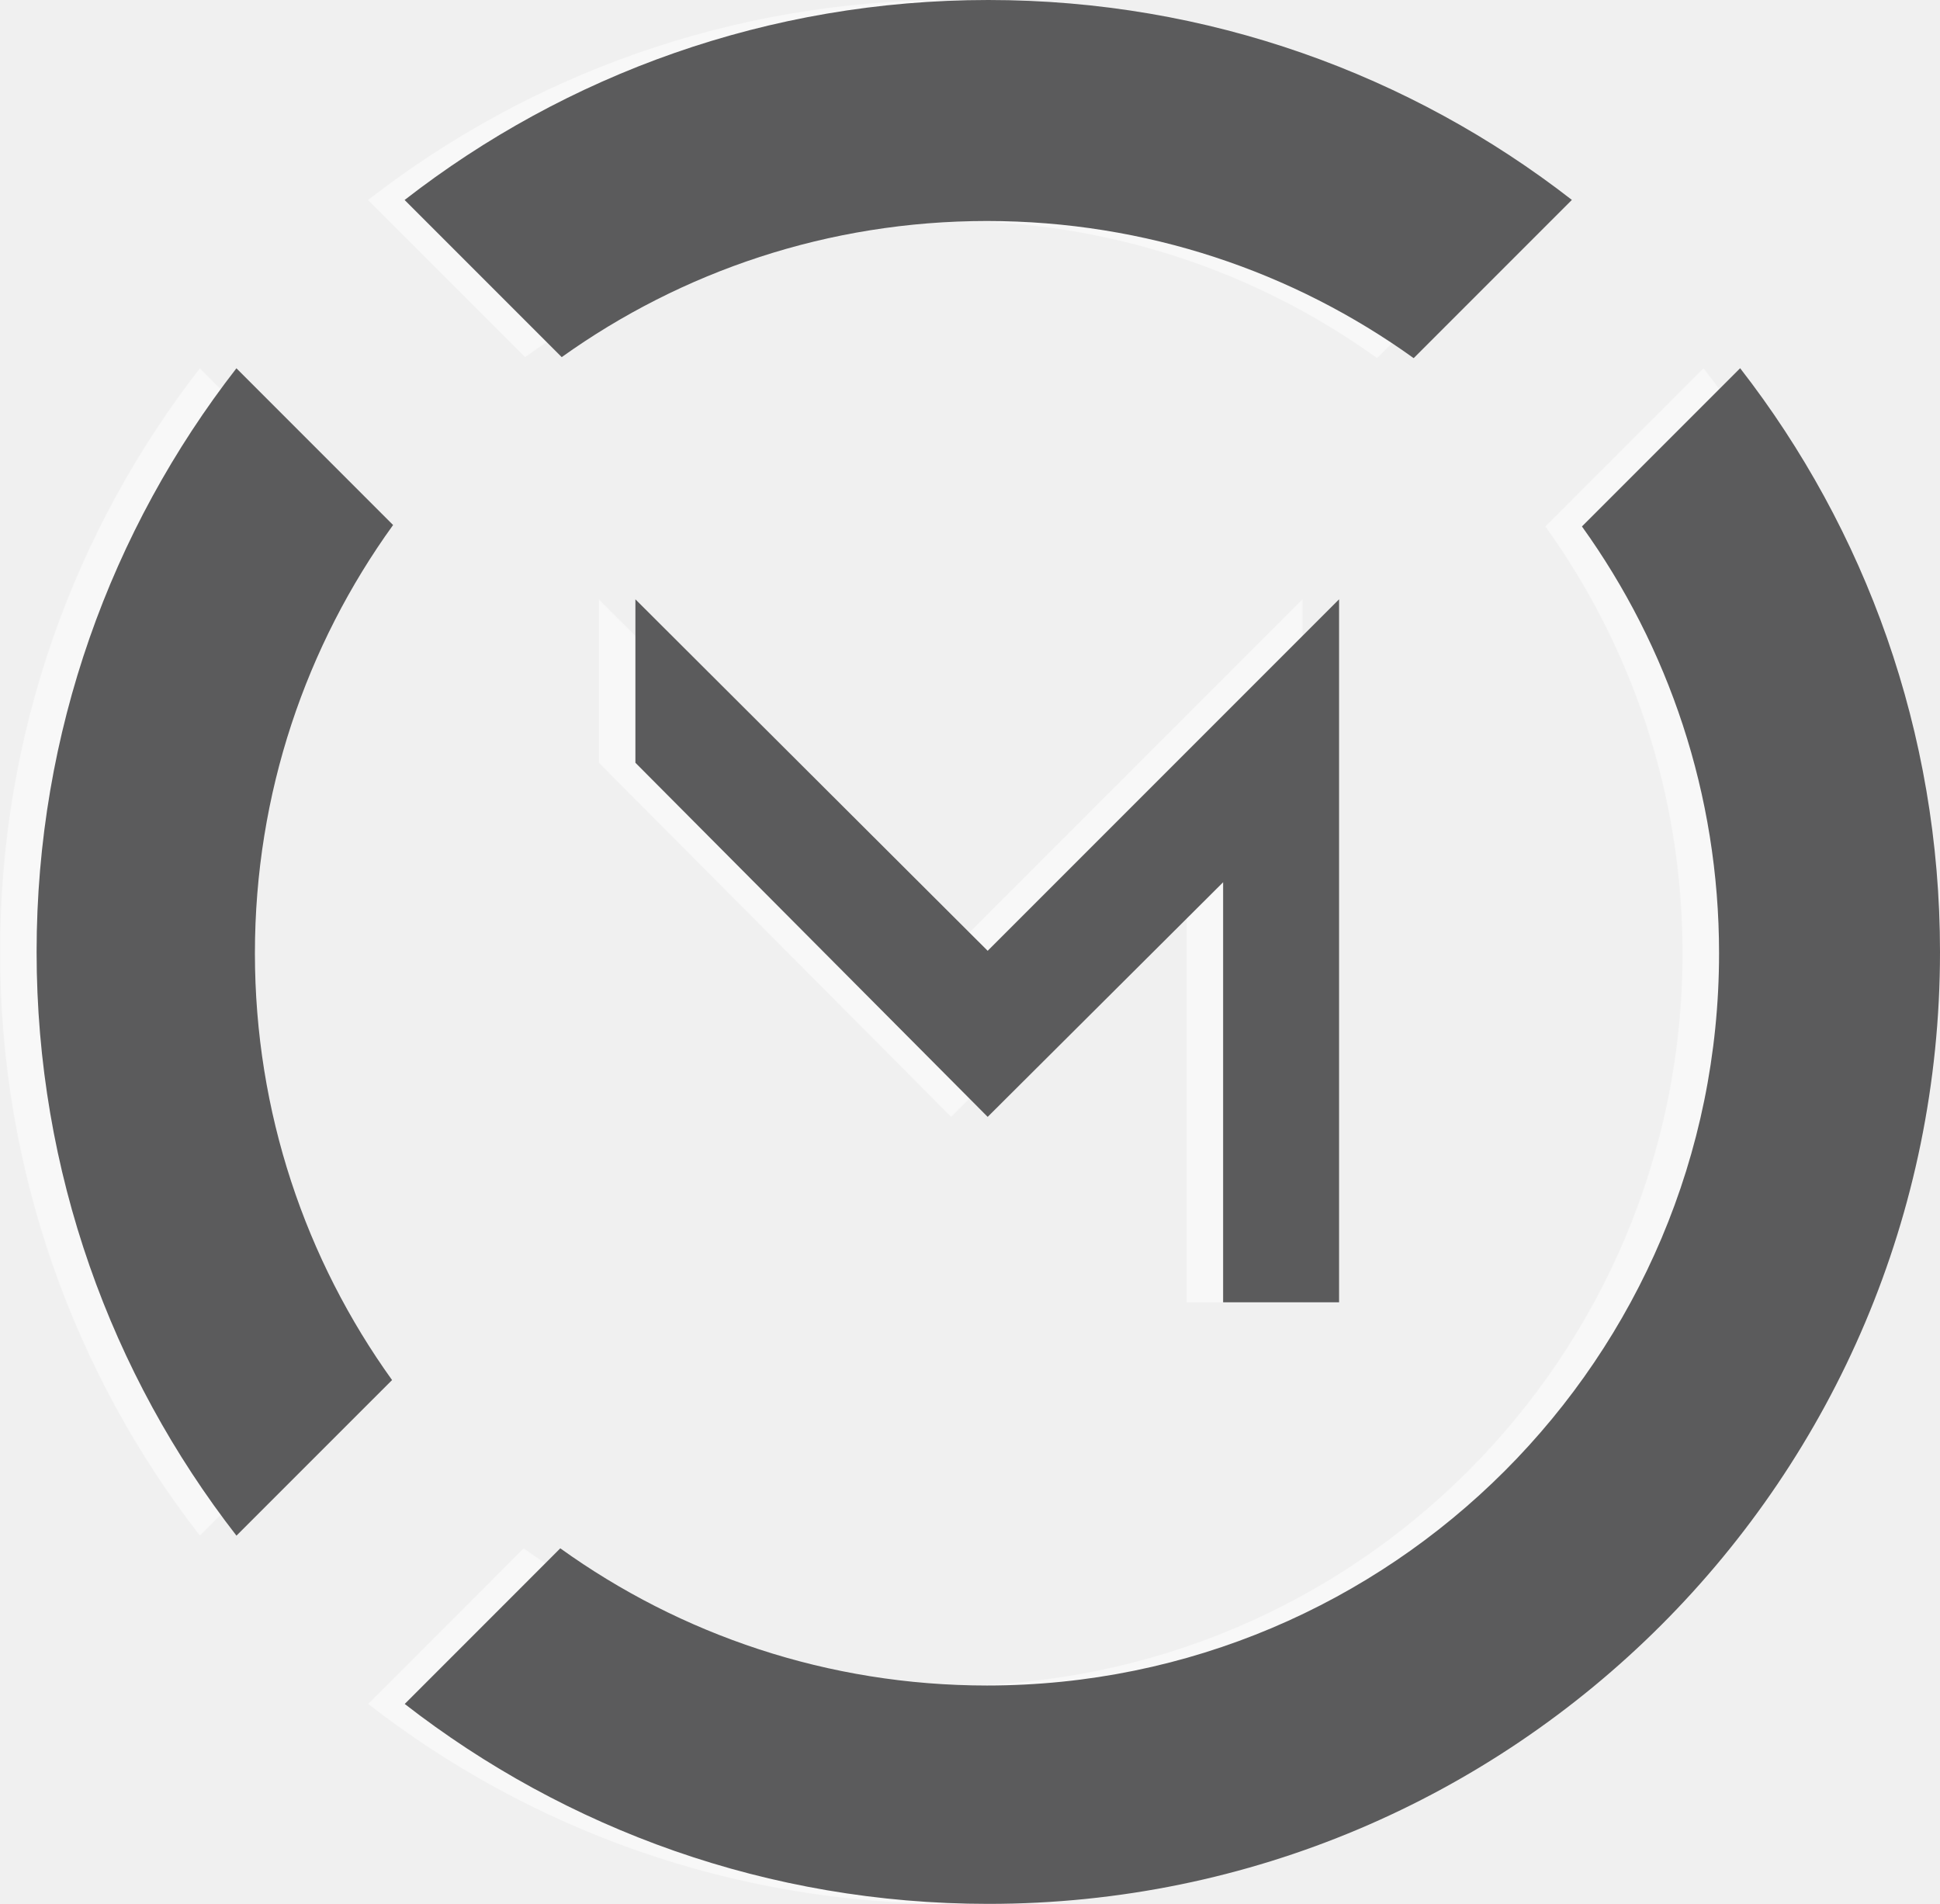
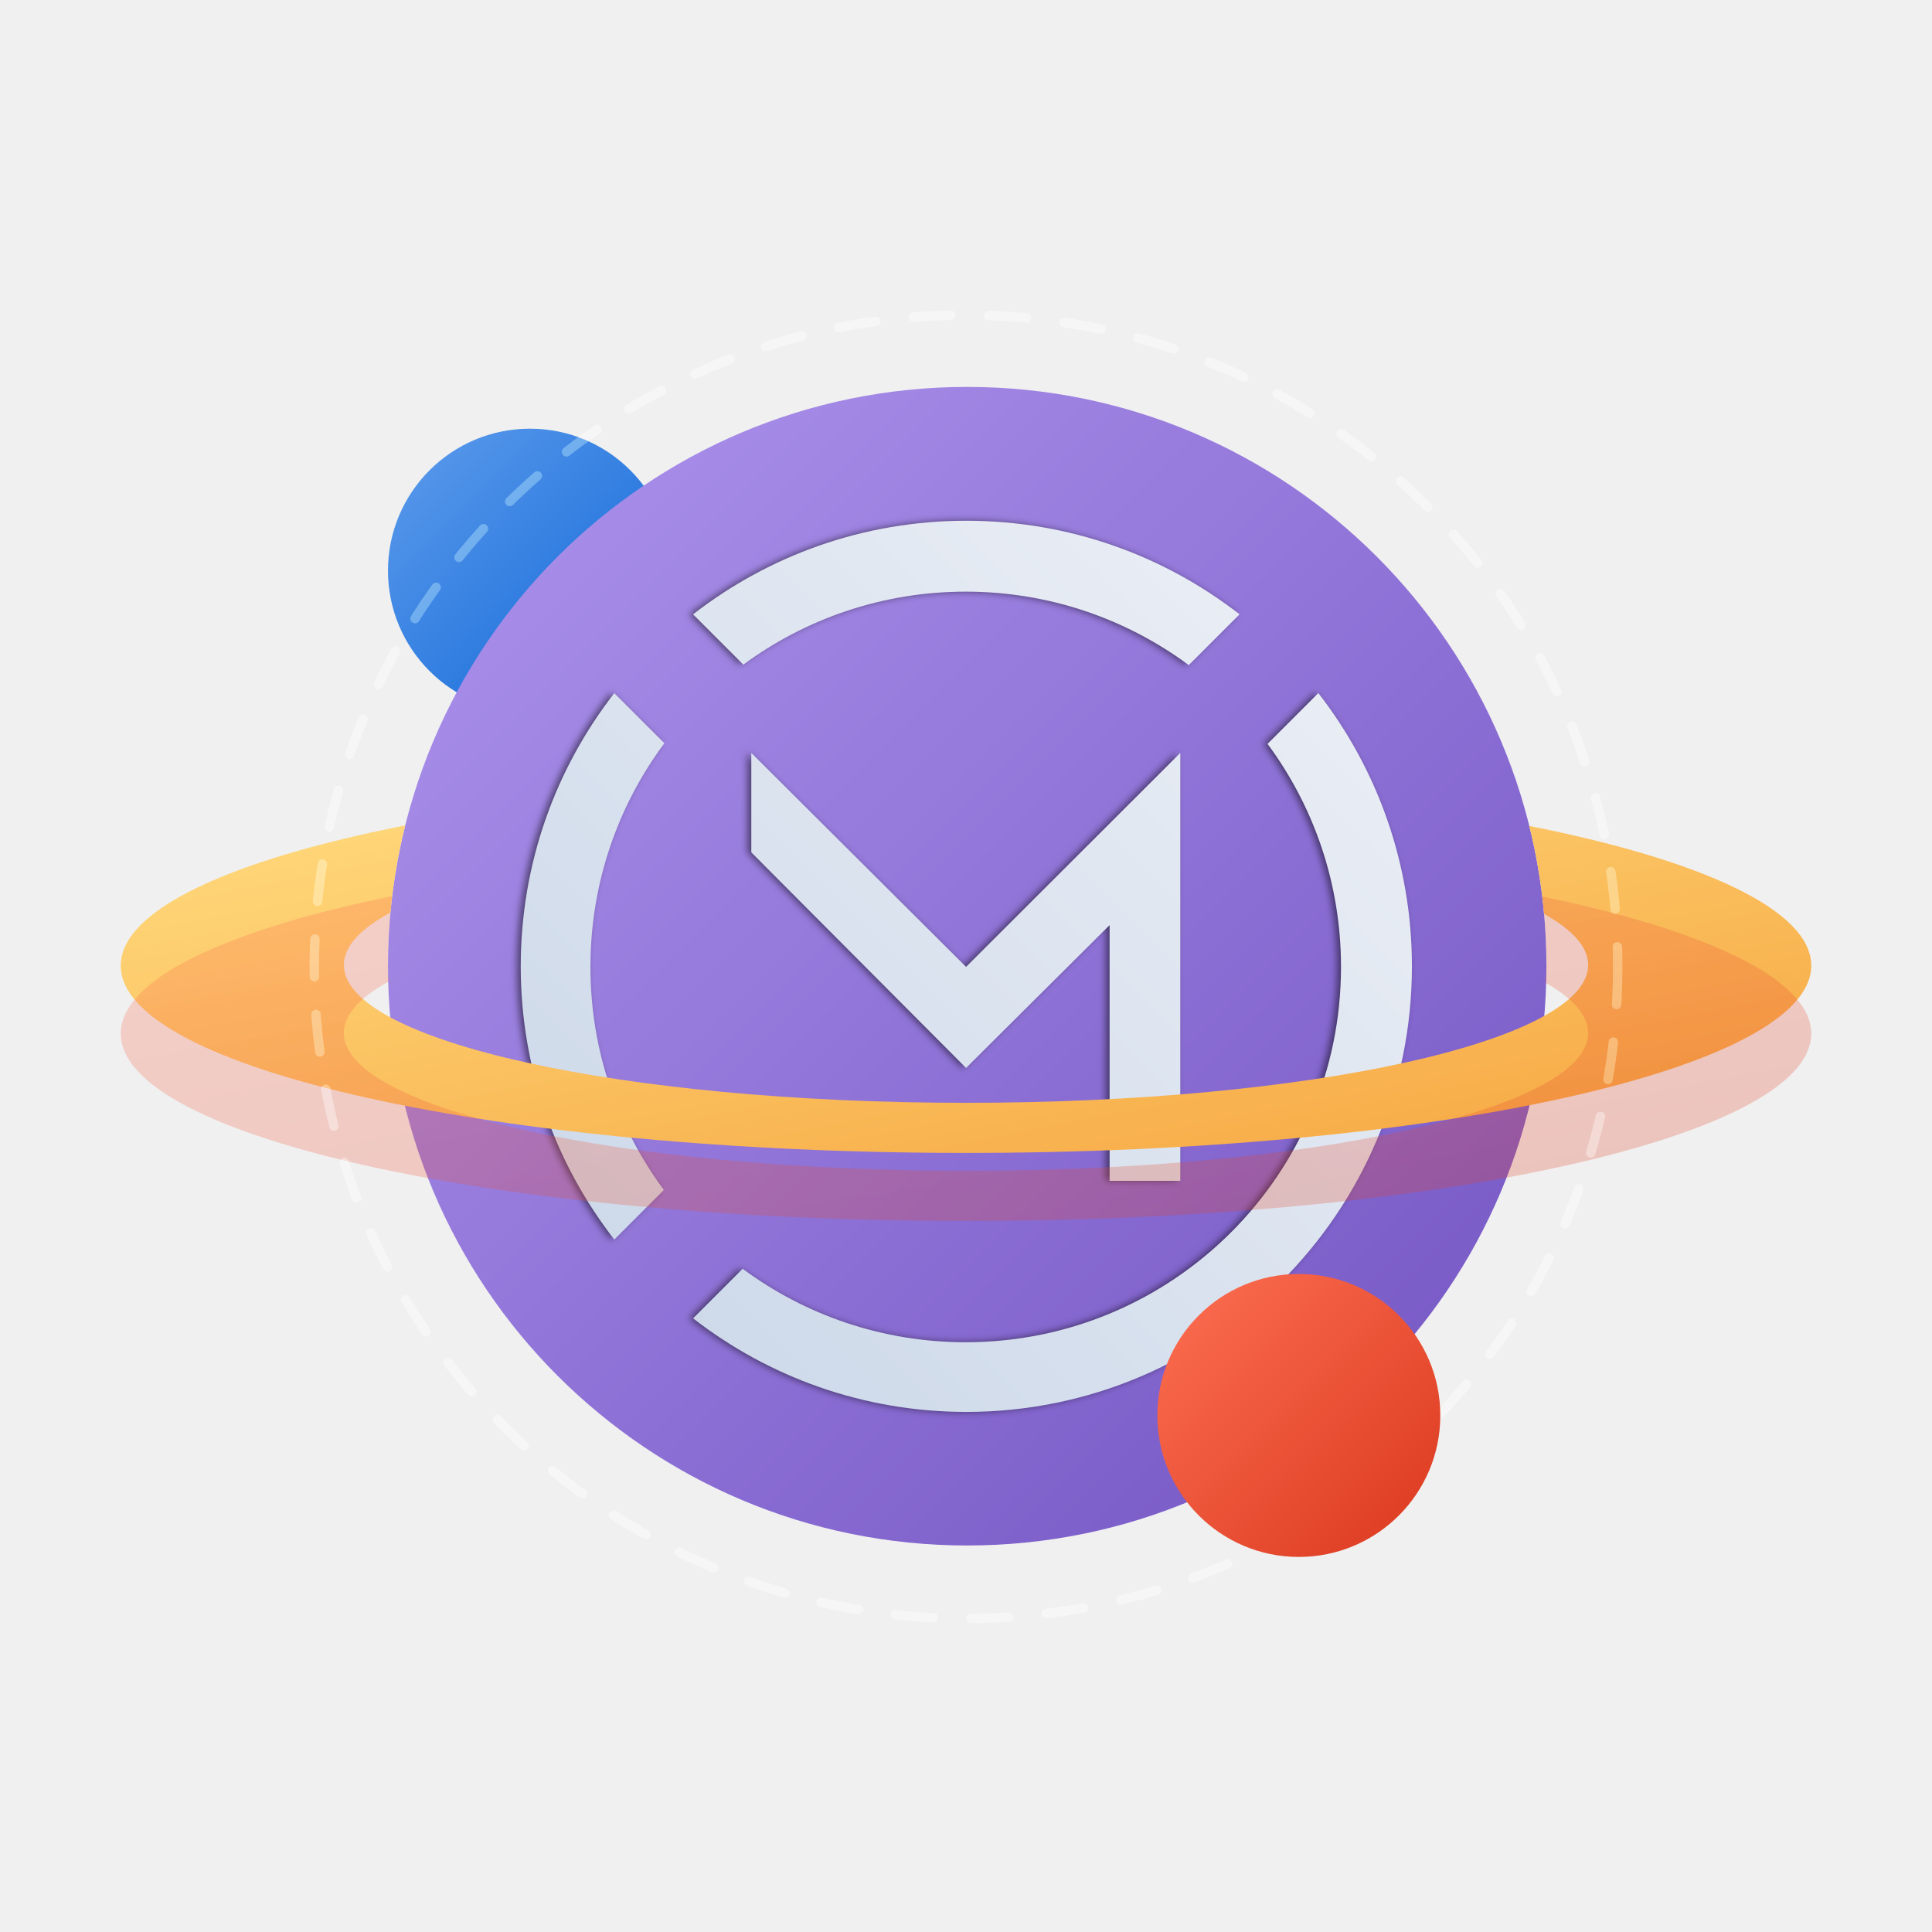
- <svg xmlns="http://www.w3.org/2000/svg" xmlns:xlink="http://www.w3.org/1999/xlink" width="53px" height="52px" viewBox="0 0 53 52" version="1.1">
+ <svg xmlns="http://www.w3.org/2000/svg" xmlns:xlink="http://www.w3.org/1999/xlink" width="1024px" height="1024px" viewBox="0 0 1024 1024" version="1.1">
  <defs>
-     <path d="M105.462,126.946 C102.039,122.543 100,117.009 100,111 C100,104.992 102.038,99.459 105.46,95.057 L109.782,99.379 C107.424,102.661 106.036,106.686 106.036,111.036 C106.036,115.368 107.413,119.379 109.754,122.654 L105.462,126.946 Z M110.059,131.541 C114.461,134.963 119.993,137 126,137 C132.008,137 137.541,134.962 141.943,131.54 L137.693,127.289 C134.411,129.647 130.385,131.036 126.036,131.036 C121.669,131.036 117.629,129.636 114.34,127.261 L110.059,131.541 Z M110.057,90.46 C114.459,87.038 119.992,85 126,85 C140.359,85 152,96.641 152,111 C152,117.008 149.962,122.541 146.54,126.943 L142.289,122.693 C144.647,119.411 146.036,115.385 146.036,111.036 C146.036,99.99 137.081,91.036 126.036,91.036 C121.686,91.036 117.661,92.424 114.379,94.782 L110.057,90.46 Z M120.833,120.641 L116.369,120.641 L125.969,111.017 L116.369,101.417 L135.569,101.417 L135.569,104.585 L124.097,104.585 L130.505,111.017 L120.833,120.641 Z" id="path-1" />
-     <filter x="-1.0%" y="-1.0%" width="101.9%" height="103.8%" filterUnits="objectBoundingBox" id="filter-2">
-       <feOffset dx="0" dy="1" in="SourceAlpha" result="shadowOffsetOuter1" />
-       <feColorMatrix values="0 0 0 0 1   0 0 0 0 1   0 0 0 0 1  0 0 0 0.5 0" type="matrix" in="shadowOffsetOuter1" />
+     <linearGradient x1="0.55%" y1="0.55%" x2="97.802%" y2="97.802%" id="linearGradient-1">
+       <stop stop-color="#5D9CEC" offset="0%" />
+       <stop stop-color="#0E65D7" offset="100%" />
+     </linearGradient>
+     <linearGradient x1="3.764%" y1="3.764%" x2="97.257%" y2="97.257%" id="linearGradient-2">
+       <stop stop-color="#AC92EC" offset="0%" />
+       <stop stop-color="#7455C3" offset="100%" />
+     </linearGradient>
+     <linearGradient x1="3.072%" y1="3.072%" x2="99.108%" y2="99.108%" id="linearGradient-3">
+       <stop stop-color="#EDF0F6" offset="0%" />
+       <stop stop-color="#C9D6E8" offset="100%" />
+     </linearGradient>
+     <path d="M261.619,490.022 C230.52,450.025 212,399.763 212,345.175 C212,290.598 230.513,240.344 261.601,200.351 L288.524,227.274 C264.059,260.324 249.591,301.222 249.591,345.499 C249.591,389.62 263.957,430.386 288.265,463.375 L261.619,490.022 Z M303.374,531.767 C343.363,562.844 393.608,581.35 448.175,581.35 C502.752,581.35 553.006,562.837 592.999,531.749 L566.724,505.475 C533.674,529.94 492.776,544.407 448.499,544.407 C404.066,544.407 363.036,529.838 329.925,505.216 L303.374,531.767 Z M303.351,158.601 C343.344,127.513 393.598,109 448.175,109 C578.611,109 684.35,214.739 684.35,345.175 C684.35,399.752 665.837,450.006 634.749,489.999 L608.475,463.724 C632.94,430.674 647.407,389.776 647.407,345.499 C647.407,235.645 558.353,146.591 448.499,146.591 C404.222,146.591 363.324,161.059 330.274,185.524 L303.351,158.601 Z M387.785,459.143 L335.052,459.143 L448.456,345.314 L335.052,231.768 L561.86,231.768 L561.86,269.238 L426.343,269.238 L502.04,345.314 L387.785,459.143 Z" id="path-4" />
+     <filter x="-1.5%" y="-1.1%" width="103.0%" height="103.0%" filterUnits="objectBoundingBox" id="filter-5">
+       <feOffset dx="0" dy="2" in="SourceAlpha" result="shadowOffsetOuter1" />
+       <feGaussianBlur stdDeviation="2" in="shadowOffsetOuter1" result="shadowBlurOuter1" />
+       <feColorMatrix values="0 0 0 0 0   0 0 0 0 0   0 0 0 0 0  0 0 0 0.5 0" type="matrix" in="shadowBlurOuter1" />
    </filter>
+     <linearGradient x1="0.55%" y1="0.55%" x2="97.802%" y2="97.802%" id="linearGradient-6">
+       <stop stop-color="#FFD97C" offset="0%" />
+       <stop stop-color="#F6A742" offset="100%" />
+     </linearGradient>
+     <linearGradient x1="3.349%" y1="3.349%" x2="100%" y2="100%" id="linearGradient-7">
+       <stop stop-color="#FC6E51" offset="0%" />
+       <stop stop-color="#DB391F" offset="97.766%" />
+     </linearGradient>
  </defs>
  <g id="Page-1" stroke="none" stroke-width="1" fill="none" fill-rule="evenodd">
-     <g id="Artboard" transform="translate(-99, -85)">
-       <g id="logo" transform="translate(126, 111) rotate(-270) translate(-126, -111) ">
-         <use fill="black" fill-opacity="1" filter="url(#filter-2)" xlink:href="#path-1" />
-         <use fill="#5B5B5C" fill-rule="evenodd" xlink:href="#path-1" />
+     <g id="icon">
+       <g id="Saturn" transform="translate(64, 167)">
+         <ellipse id="Moon-Rear" fill="url(#linearGradient-1)" cx="216.879" cy="135.459" rx="75.239" ry="75.247" />
+         <ellipse fill="url(#linearGradient-2)" cx="448.634" cy="345.108" rx="306.994" ry="307.03" />
+         <g id="Combined-Shape" transform="translate(448.175, 345.175) rotate(-270) translate(-448.175, -345.175) ">
+           <use fill="black" fill-opacity="1" filter="url(#filter-5)" xlink:href="#path-4" />
+           <use fill="url(#linearGradient-3)" fill-rule="evenodd" xlink:href="#path-4" />
+         </g>
+         <path d="M150.766,270.502 C150.736,270.508 150.707,270.514 150.677,270.52 C58.244,288.708 0,315.241 0,344.79 C0,399.624 200.576,444.076 448,444.076 C695.424,444.076 896,399.624 896,344.79 C896,315.374 838.277,288.945 746.564,270.765 C750.328,285.903 752.969,301.485 754.393,317.418 C754.449,317.449 754.505,317.48 754.56,317.511 C769.528,325.853 777.756,334.95 777.756,344.474 C777.756,384.814 630.119,417.515 448,417.515 C265.881,417.515 118.244,384.814 118.244,344.474 C118.244,334.637 127.022,325.255 142.937,316.691 C144.385,300.919 147.024,285.492 150.766,270.502 Z" id="Ring-2" fill="url(#linearGradient-6)" />
+         <path d="M143.867,307.934 C55.393,326.071 0,352.02 0,380.837 C0,435.671 200.576,480.123 448,480.123 C695.424,480.123 896,435.671 896,380.837 C896,352.161 841.148,326.325 753.43,308.201 C754.879,320.3 755.625,332.616 755.625,345.106 C755.625,348.233 755.416,351.129 755.006,353.807 C769.691,362.081 777.756,371.092 777.756,380.52 C777.756,420.86 630.119,453.562 448,453.562 C265.881,453.562 118.244,420.86 118.244,380.52 C118.244,370.845 126.738,361.608 142.164,353.157 C141.817,350.662 141.64,347.982 141.64,345.106 C141.64,332.524 142.397,320.119 143.867,307.934 Z" id="Ring-1" fill="url(#linearGradient-7)" opacity="0.25" />
+         <circle id="Trajectory-ring" stroke="#FFFFFF" stroke-width="5" opacity="0.768" style="mix-blend-mode: soft-light;" stroke-linecap="round" stroke-linejoin="round" stroke-dasharray="20" cx="448" cy="345.422" r="345.422" />
+         <circle id="Moon-Front" fill="url(#linearGradient-7)" cx="624.402" cy="583.216" r="74.99" />
      </g>
    </g>
  </g>
</svg>
